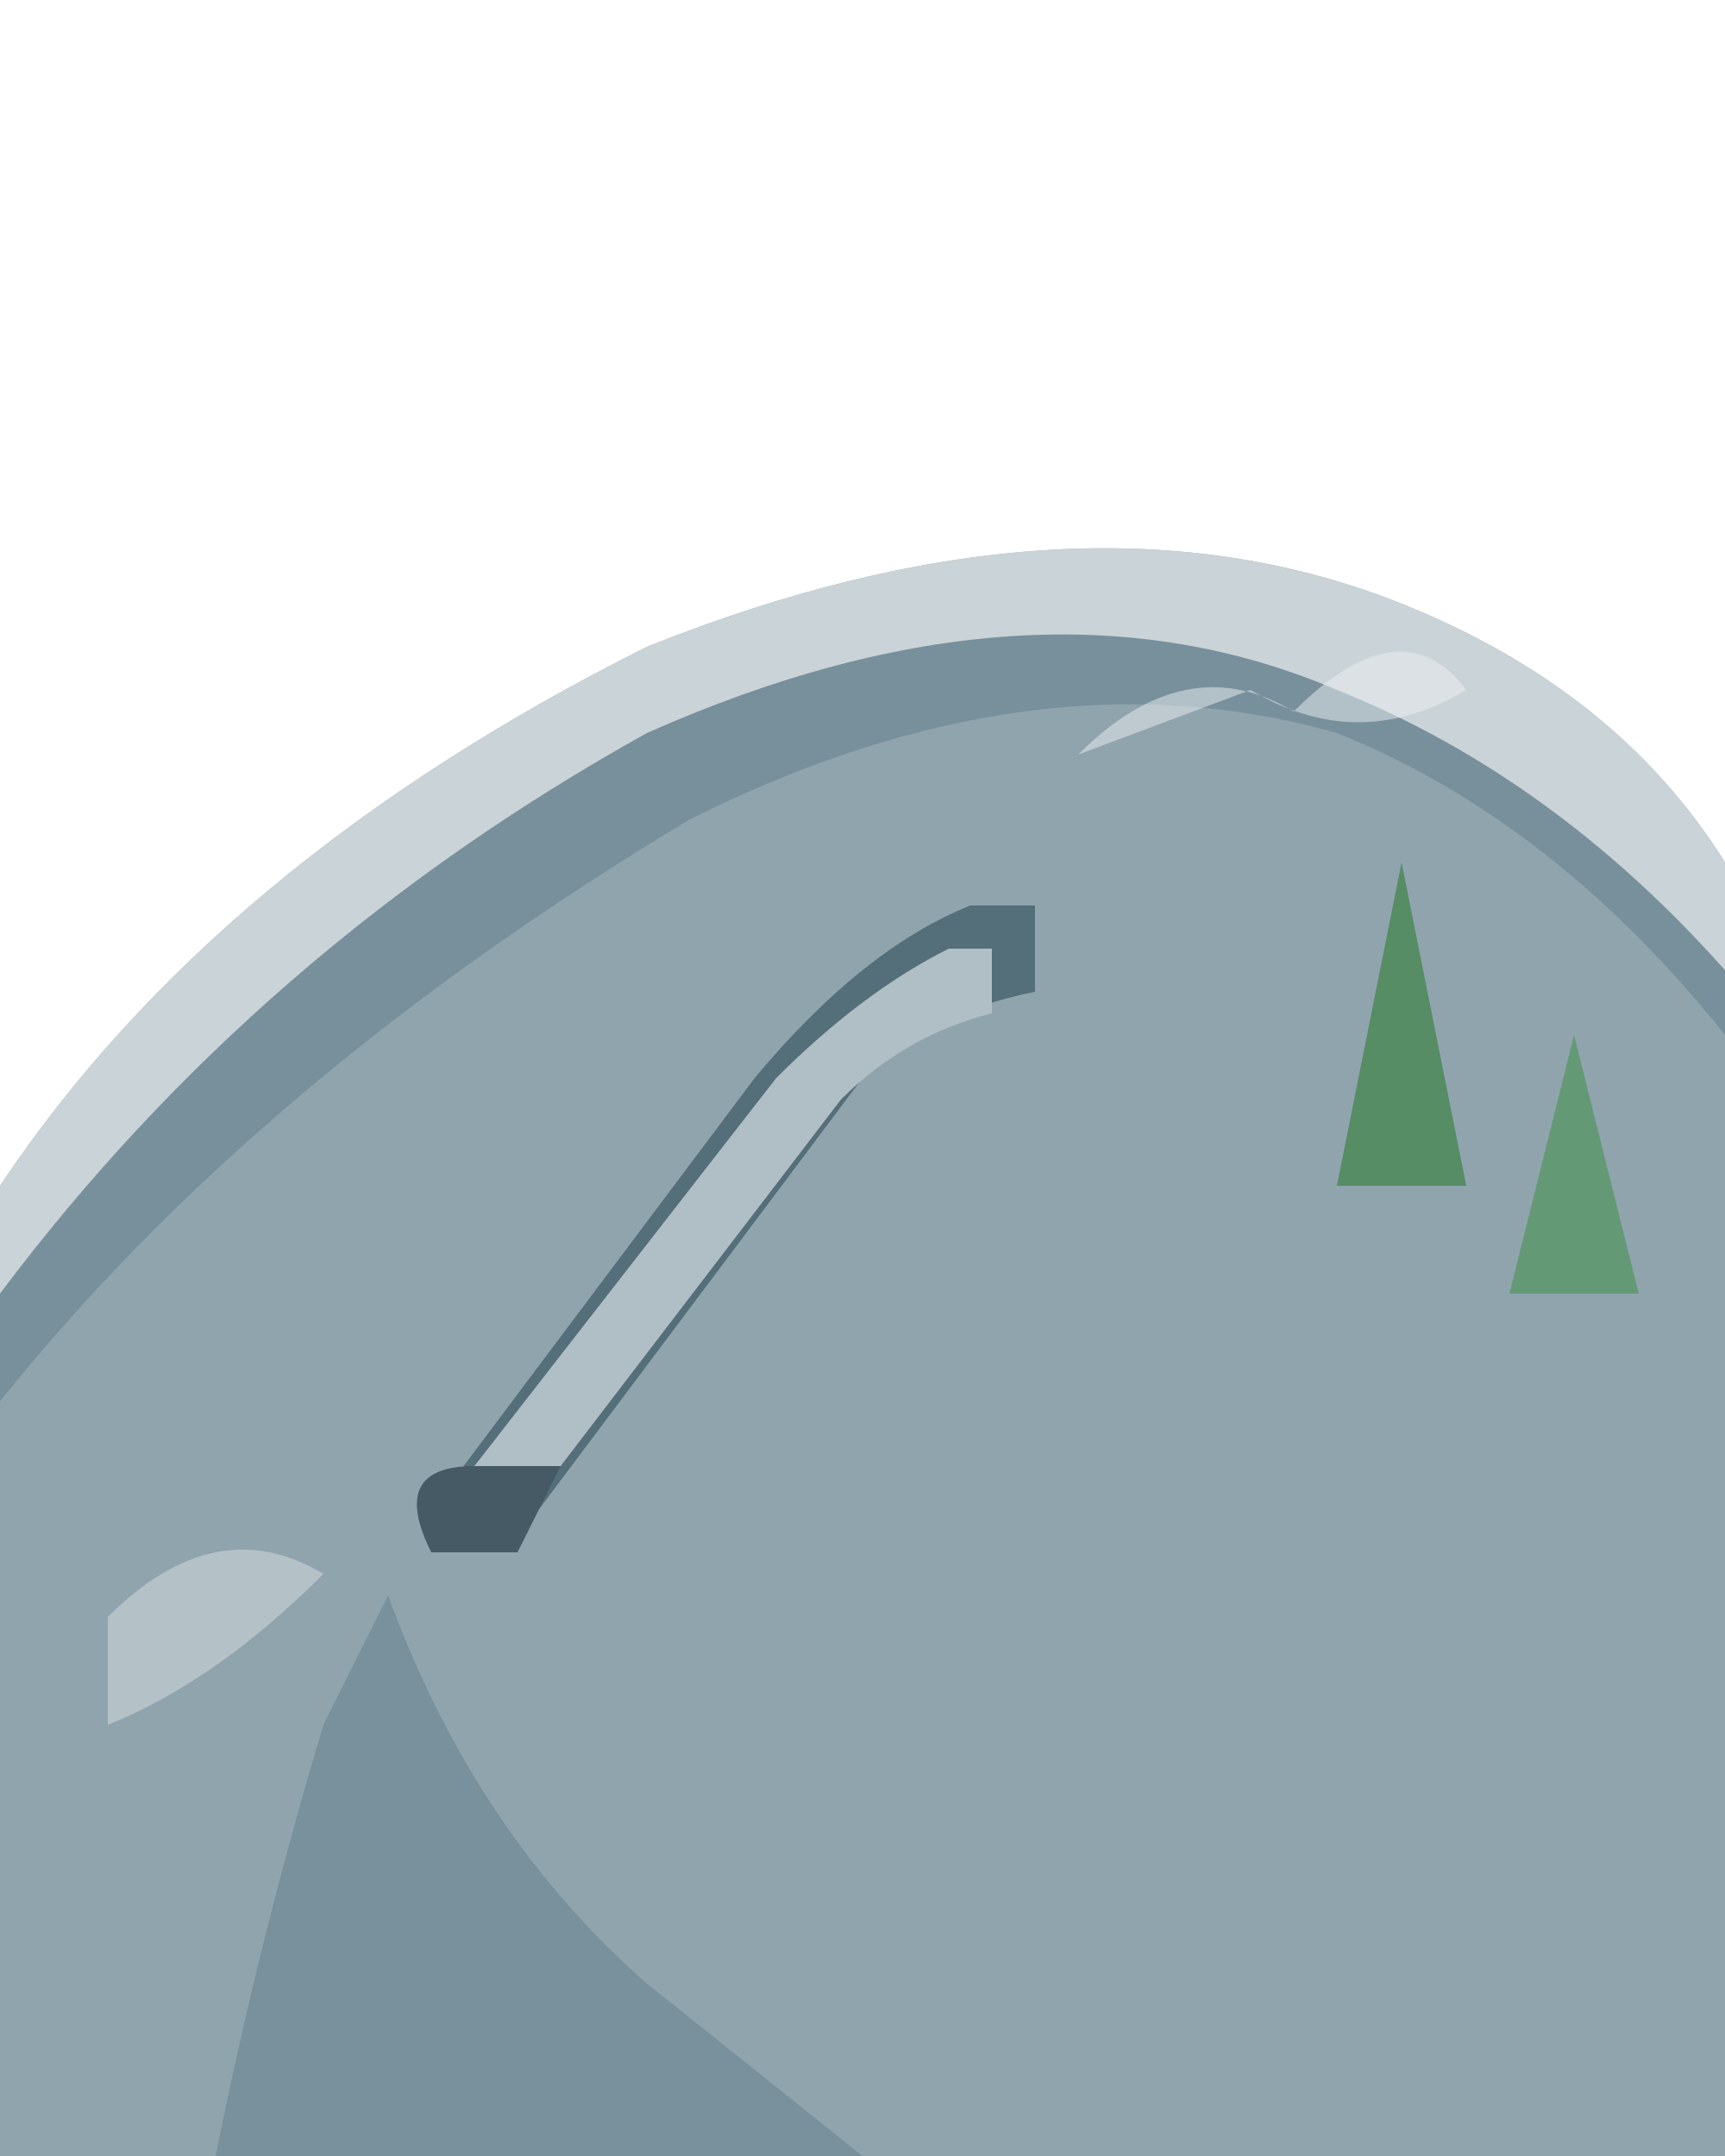
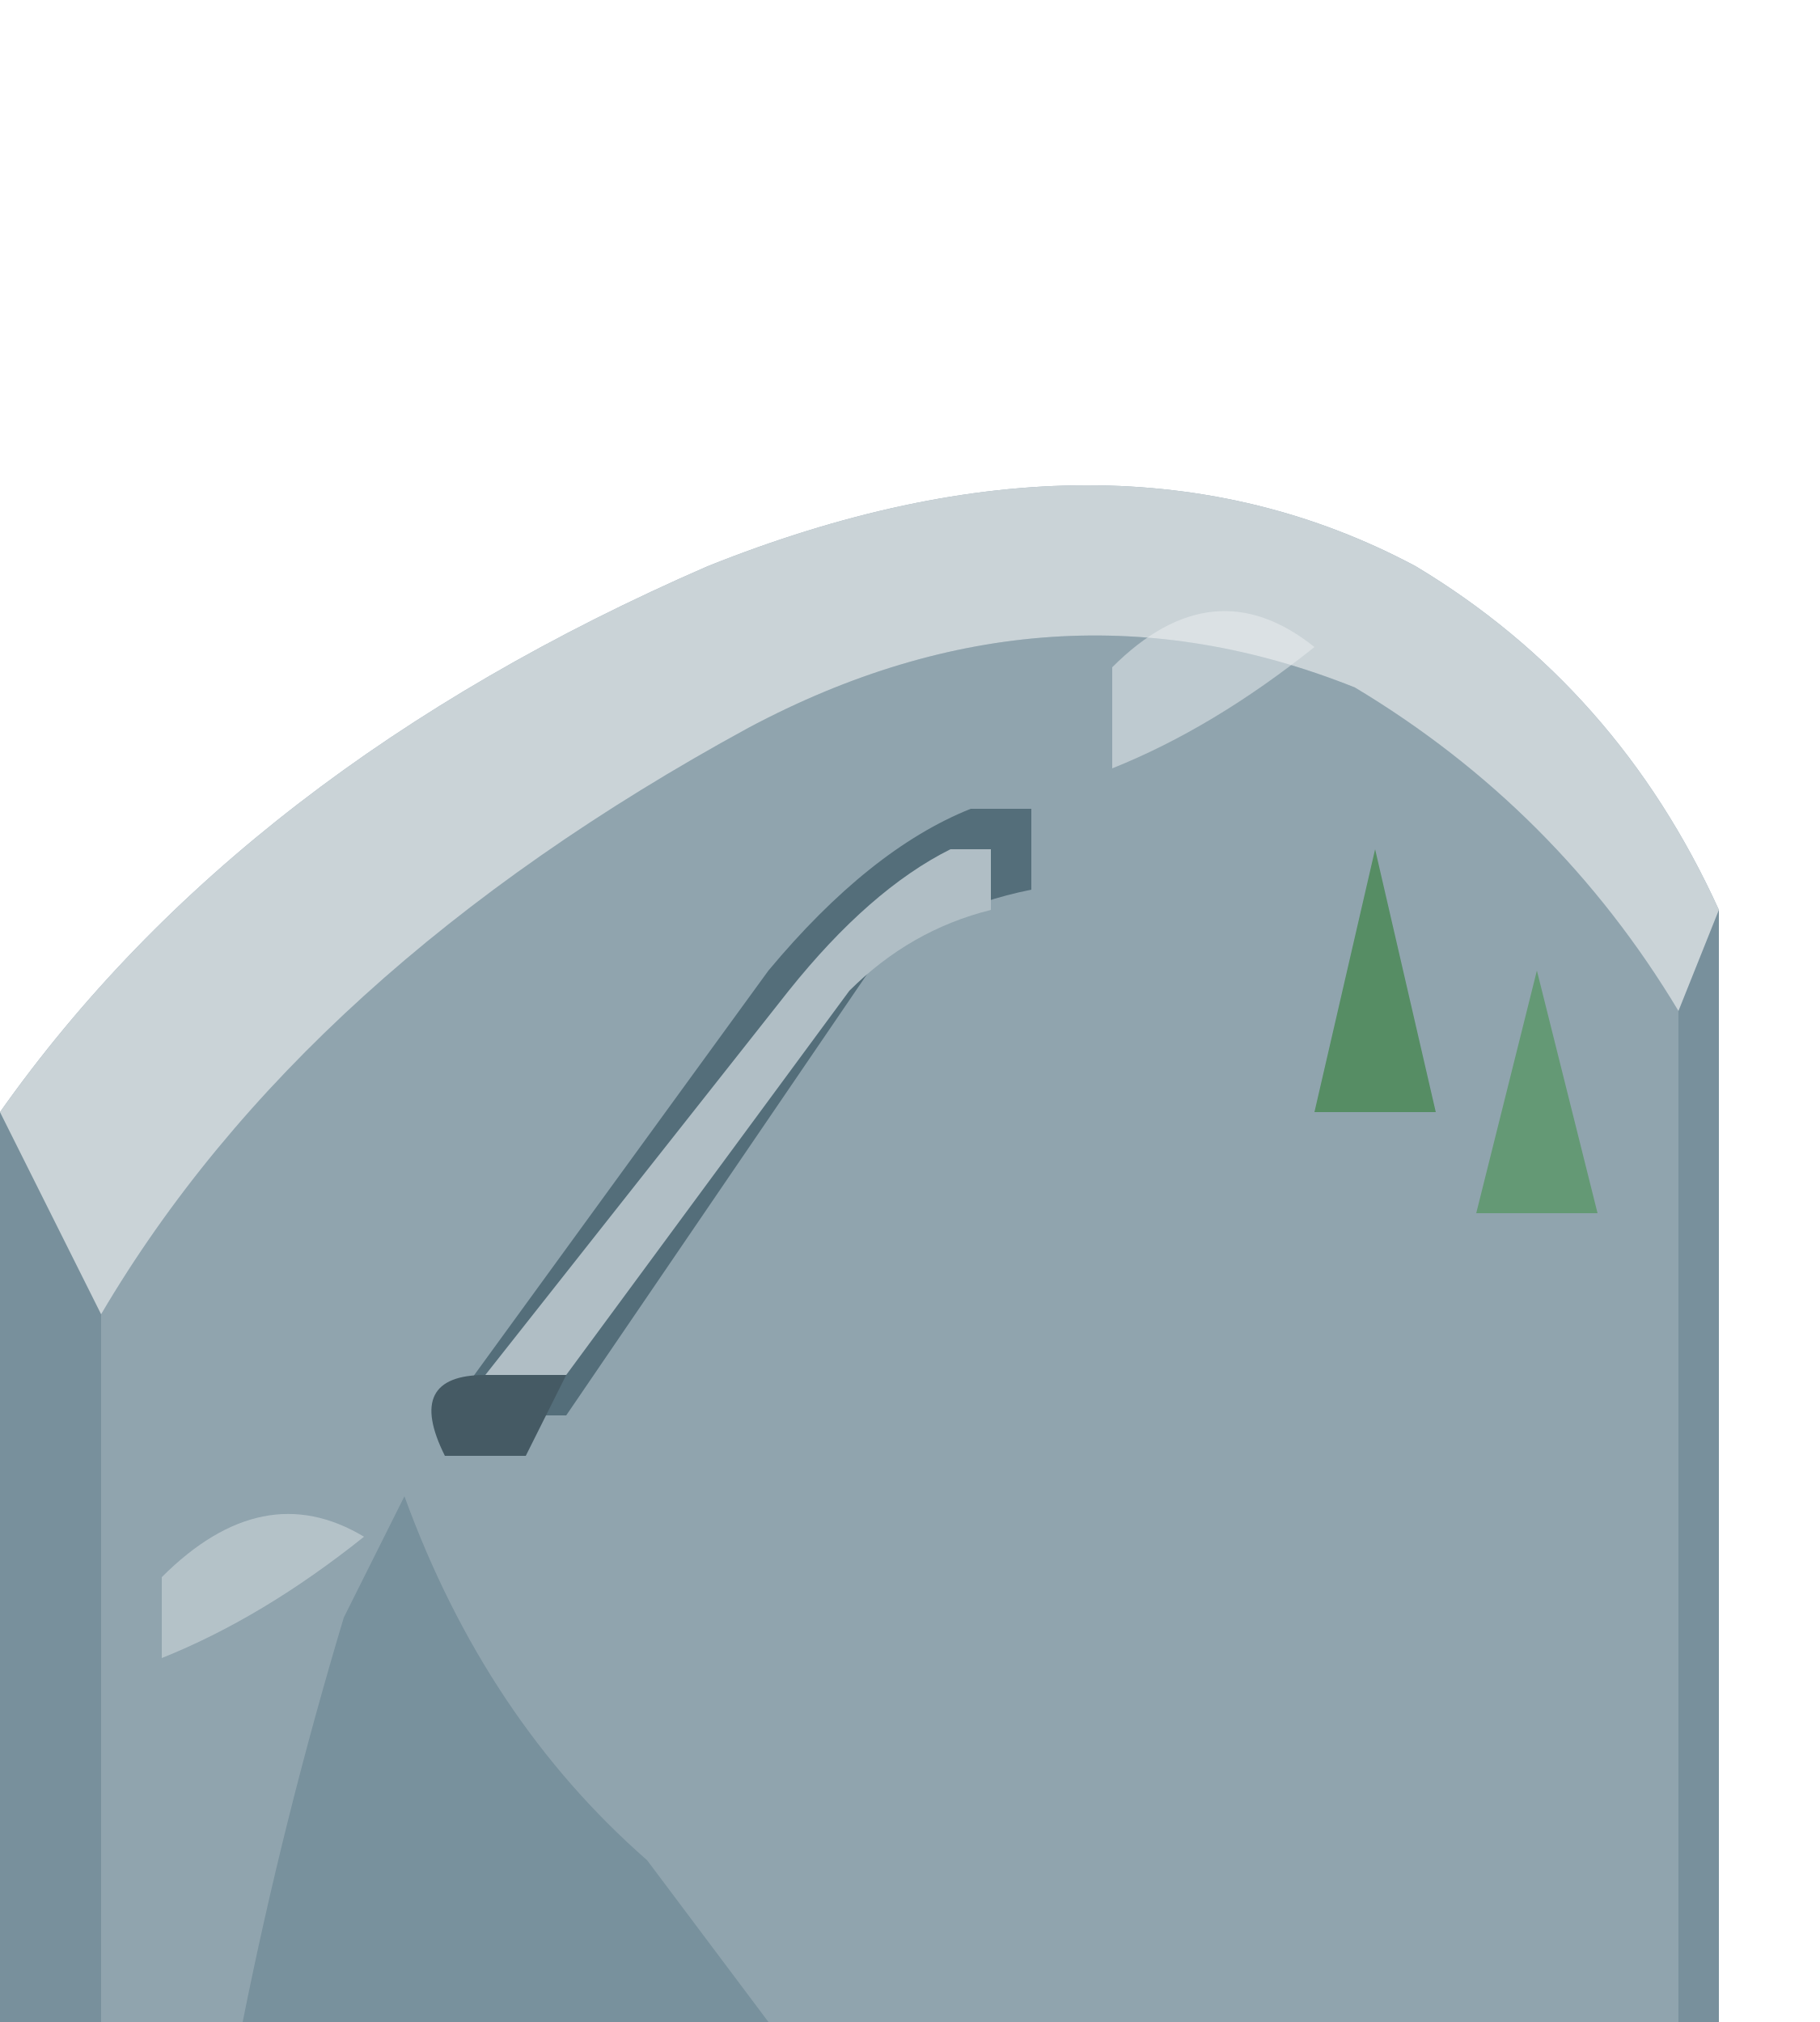
- <svg xmlns="http://www.w3.org/2000/svg" viewBox="0 0 80 100">
-   <path d="M0 100 L0 55 Q10 40 30 30 Q50 22 65 28 Q75 32 80 40 L80 100Z" fill="#78909C" />
-   <path d="M0 100 L0 65 Q12 50 32 38 Q48 30 62 34 Q72 38 80 48 L80 100Z" fill="#90A4AE" />
-   <path d="M0 55 Q10 40 30 30 Q50 22 65 28 Q75 32 80 40 L80 45 Q72 36 62 32 Q48 26 30 34 Q12 44 0 60Z" fill="#ECEFF1" opacity="0.7" />
-   <path d="M20 70 L35 50 Q40 44 45 42 L48 42 L48 46 Q43 47 40 50 L25 70Z" fill="#546E7A" />
-   <path d="M22 68 L36 50 Q40 46 44 44 L46 44 L46 47 Q42 48 39 51 L26 68Z" fill="#B0BEC5" />
-   <path d="M20 72 Q18 68 22 68 L26 68 L24 72Z" fill="#455A64" />
-   <path d="M18 74 Q22 85 30 92 Q35 96 40 100 L10 100 Q12 90 15 80Z" fill="#607D8B" opacity="0.5" />
-   <path d="M50 35 Q55 30 60 33 Q65 28 68 32 Q63 35 58 32Z" fill="#ECEFF1" opacity="0.5" />
-   <path d="M5 75 Q10 70 15 73 Q10 78 5 80Z" fill="#ECEFF1" opacity="0.4" />
-   <polygon points="62,55 65,40 68,55" fill="#2E7D32" opacity="0.6" />
-   <polygon points="70,60 73,48 76,60" fill="#388E3C" opacity="0.5" />
+ <svg xmlns="http://www.w3.org/2000/svg" viewBox="0 0 90 100">
+   <path d="M0 100 L0 55 Q12 38 35 28 Q55 20 70 28 Q80 34 85 45 L85 100Z" fill="#78909C" />
+   <path d="M5 100 L5 65 Q15 48 37 36 Q52 28 67 34 Q77 40 83 50 L83 100Z" fill="#90A4AE" />
+   <path d="M0 55 Q12 38 35 28 Q55 20 70 28 Q80 34 85 45 L83 50 Q77 40 67 34 Q52 28 37 36 Q15 48 5 65Z" fill="#ECEFF1" opacity="0.7" />
+   <path d="M22 70 L38 48 Q43 42 48 40 L51 40 L51 44 Q46 45 43 48 L28 70Z" fill="#546E7A" />
+   <path d="M24 68 L39 49 Q43 44 47 42 L49 42 L49 45 Q45 46 42 49 L28 68Z" fill="#B0BEC5" />
+   <path d="M22 72 Q20 68 24 68 L28 68 L26 72Z" fill="#455A64" />
+   <path d="M20 74 Q24 85 32 92 L38 100 L12 100 Q14 90 17 80Z" fill="#607D8B" opacity="0.5" />
+   <path d="M55 33 Q60 28 65 32 Q60 36 55 38Z" fill="#ECEFF1" opacity="0.5" />
+   <path d="M8 78 Q13 73 18 76 Q13 80 8 82Z" fill="#ECEFF1" opacity="0.4" />
+   <polygon points="65,55 68,42 71,55" fill="#2E7D32" opacity="0.6" />
+   <polygon points="73,60 76,48 79,60" fill="#388E3C" opacity="0.5" />
</svg>
